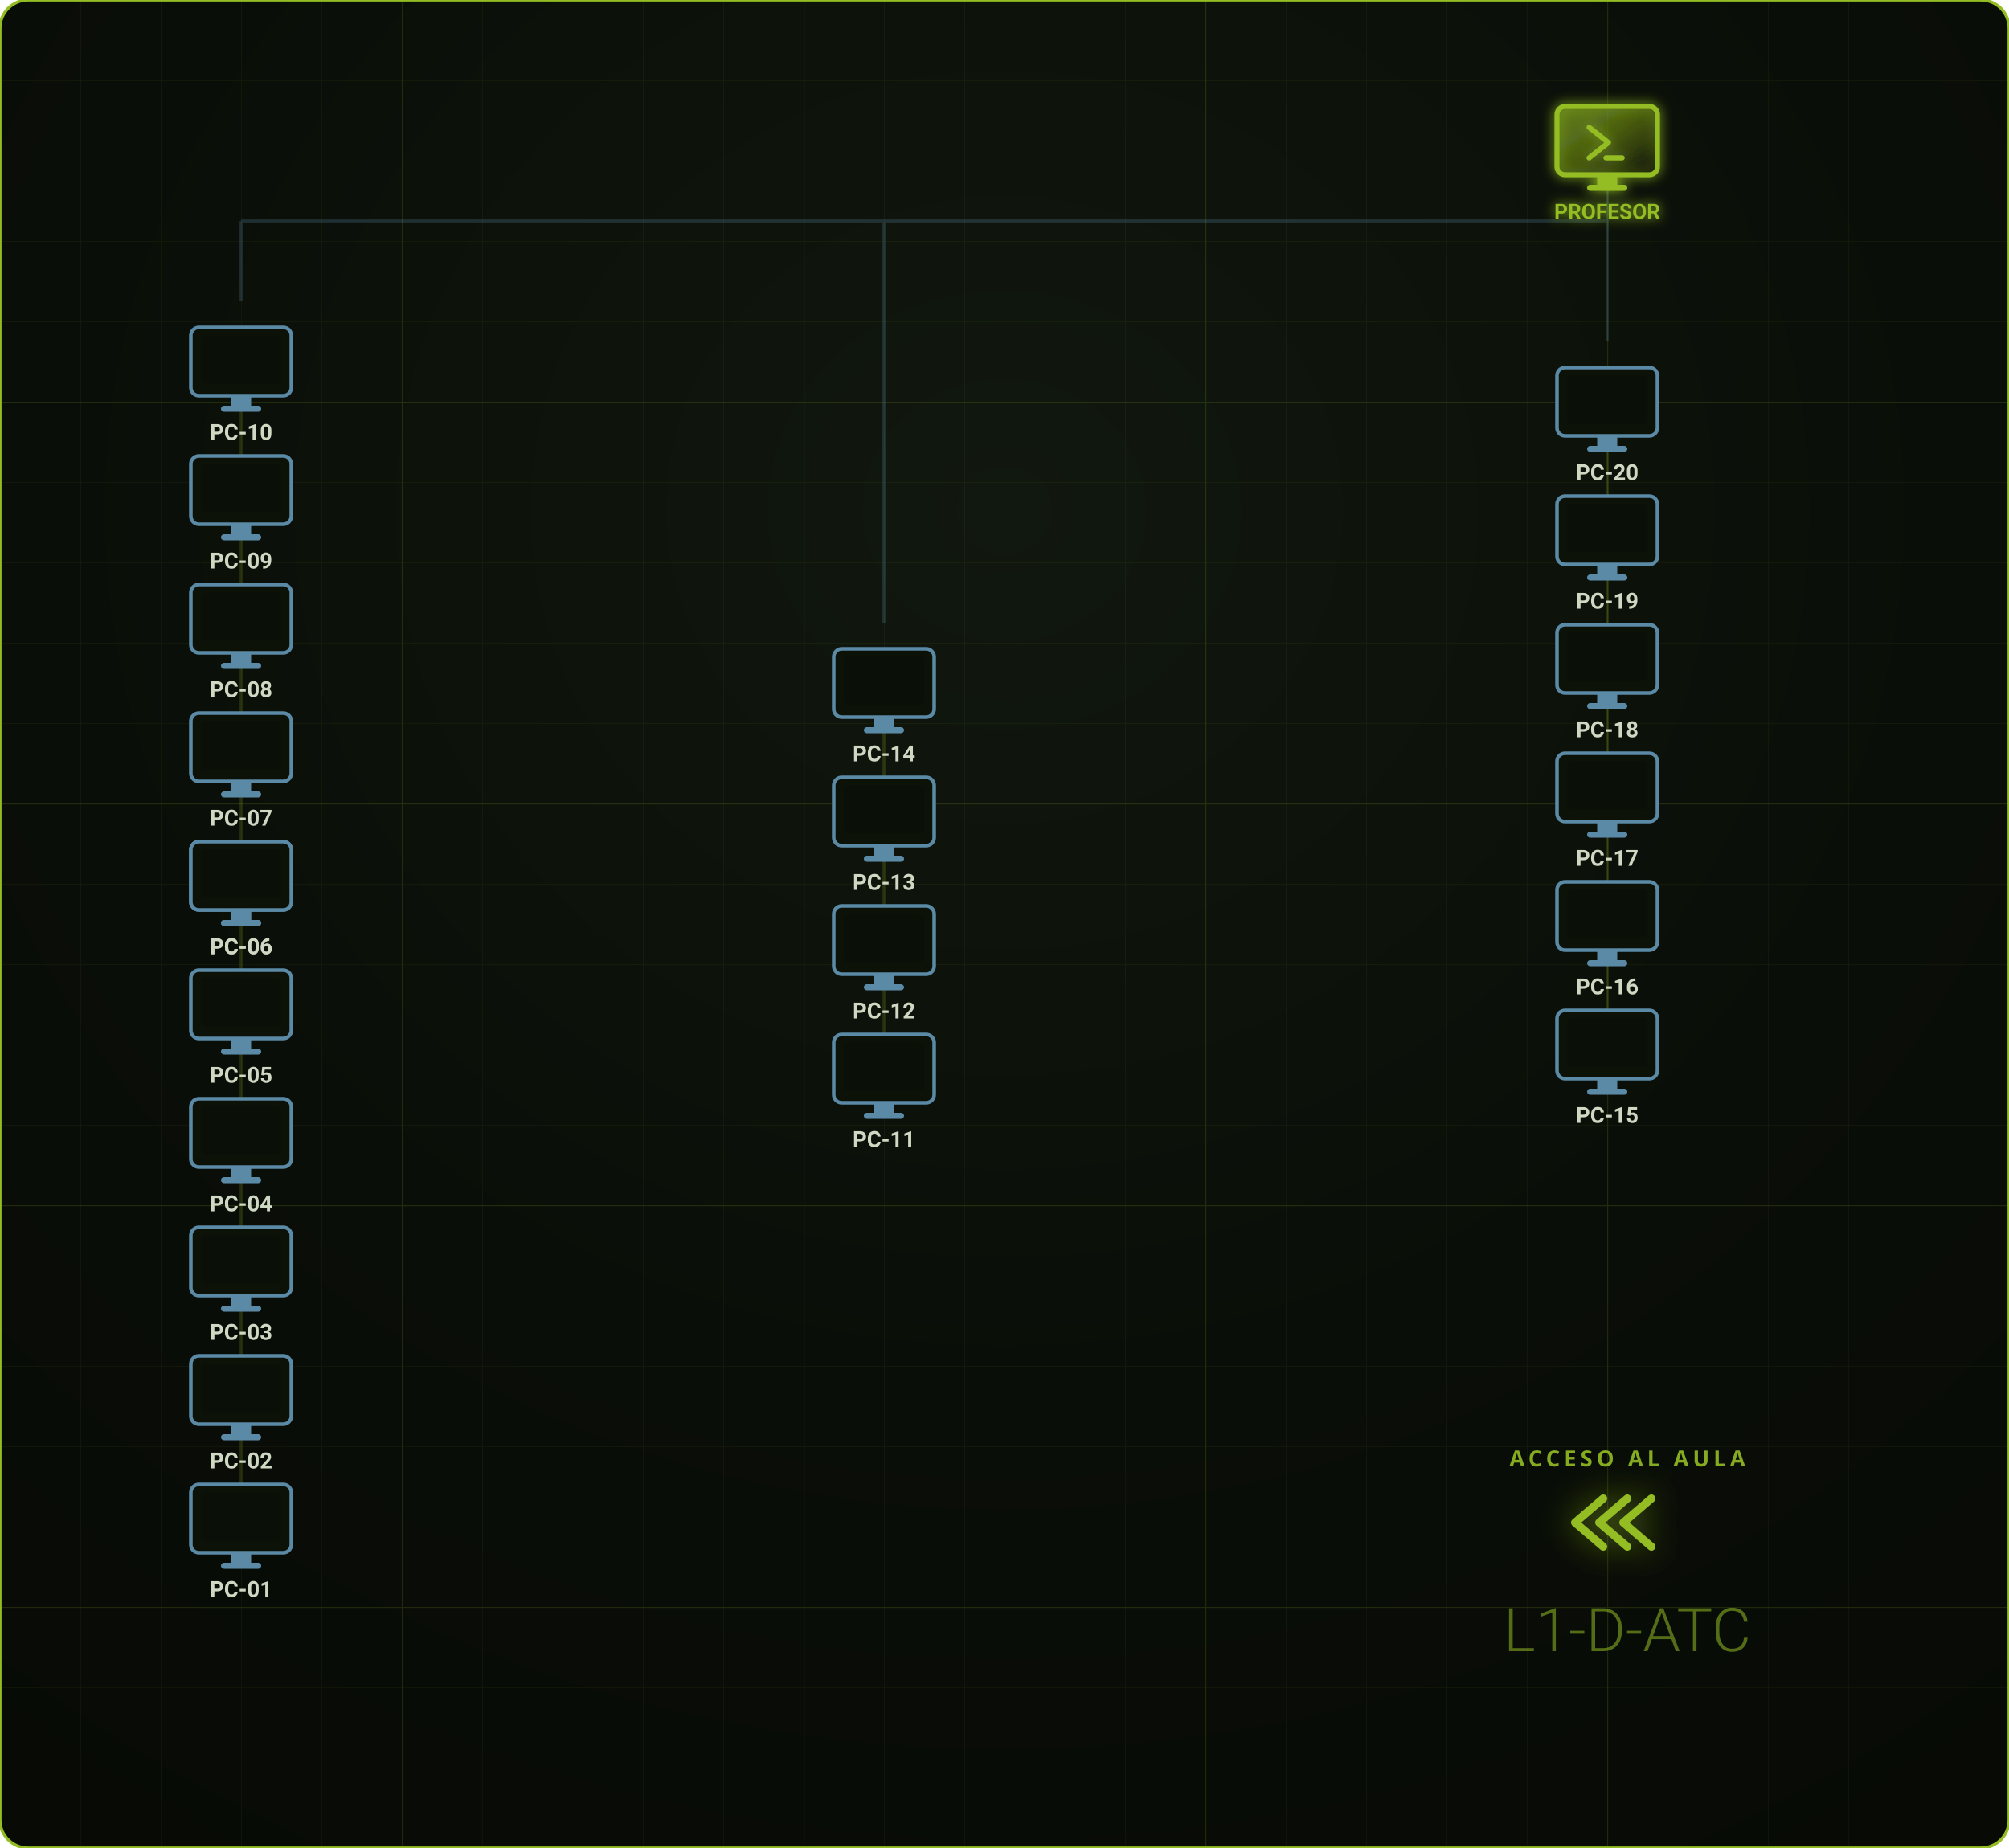
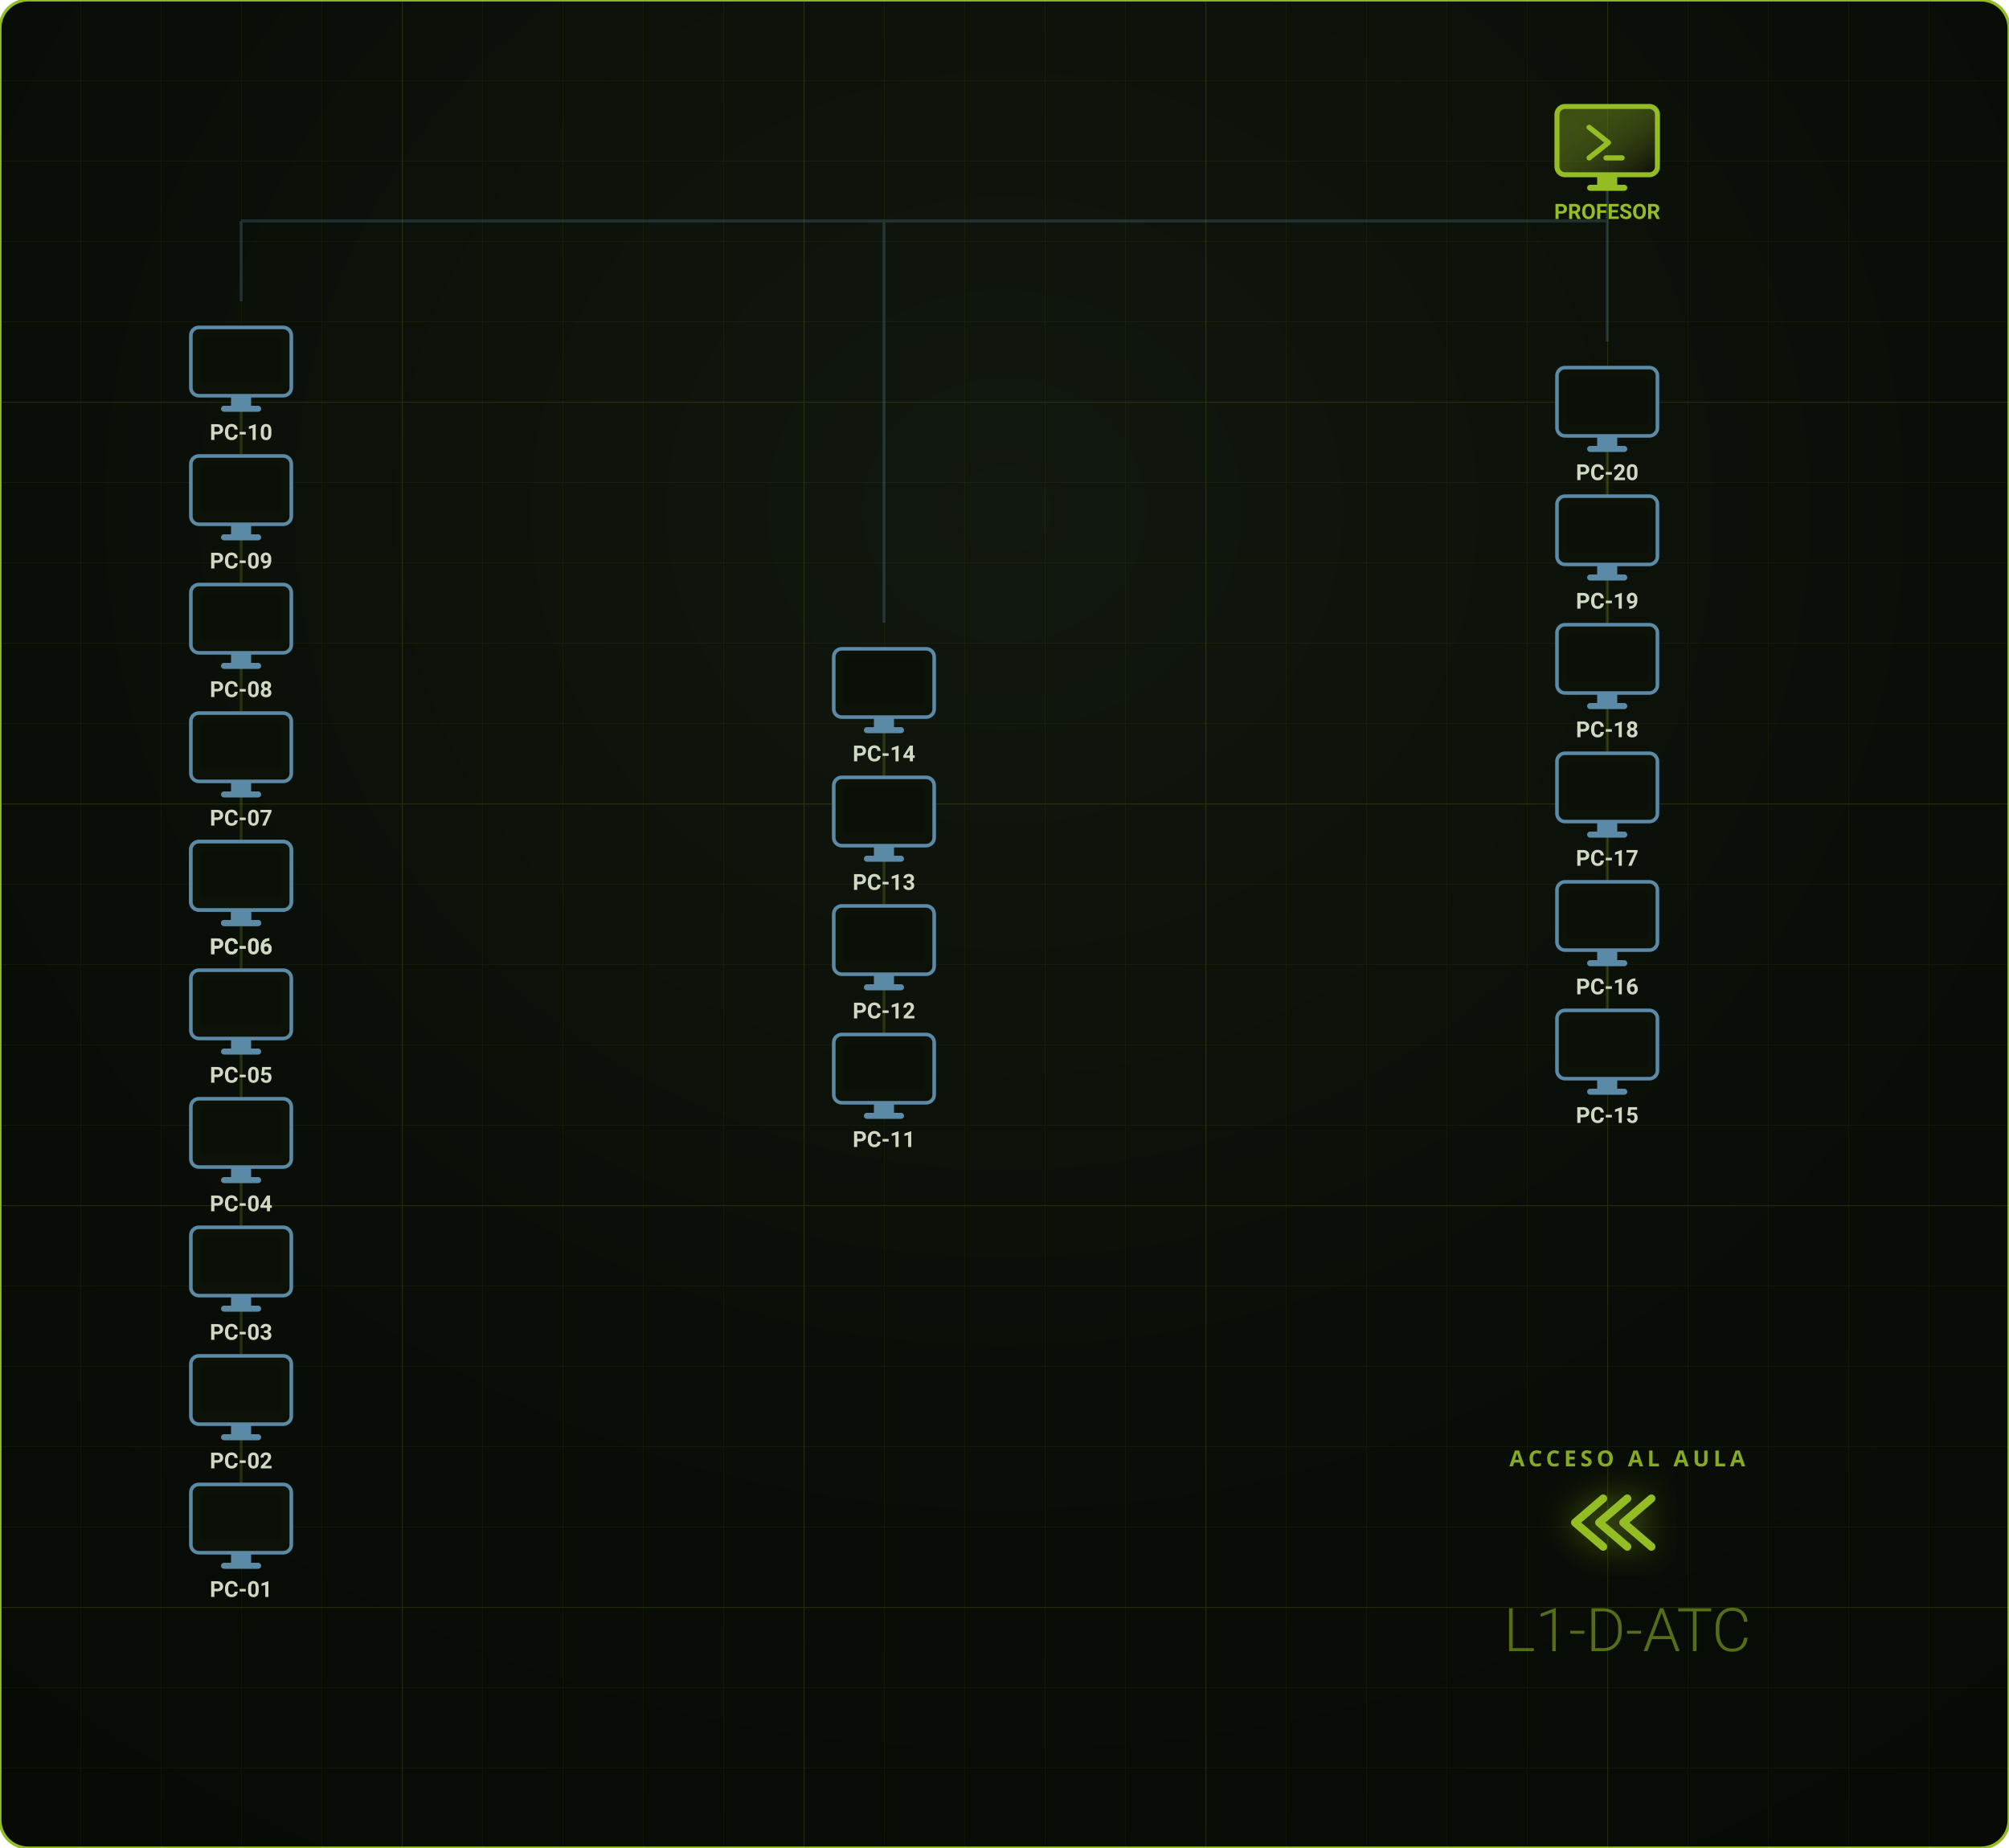
<svg xmlns="http://www.w3.org/2000/svg" viewBox="0 0 1000 920" font-family="system-ui, -apple-system, 'Segoe UI', Roboto, sans-serif" role="img" aria-label="Plano del aula L1-D-ATC: el equipo del profesor lanza un comando que se ejecuta a la vez en los 20 puestos del aula.">
  <defs>
    <radialGradient id="aulaBg" cx="50%" cy="28%" r="85%">
      <stop offset="0%" fill="#11180f" stop-color="#11180f" />
      <stop offset="55%" fill="#0a0e08" stop-color="#0a0e08" />
      <stop offset="100%" fill="#070a05" stop-color="#070a05" />
    </radialGradient>
    <linearGradient id="profGrad" x1="0%" y1="0%" x2="100%" y2="100%">
      <stop offset="0%" stop-color="rgba(147,189,34,0.35)" />
      <stop offset="100%" stop-color="rgba(10,10,10,0.92)" />
    </linearGradient>
-     <filter id="aulaSoft" x="-60%" y="-60%" width="220%" height="220%">
-       <feGaussianBlur stdDeviation="3" result="b" />
-       <feMerge>
-         <feMergeNode in="b" />
-         <feMergeNode in="SourceGraphic" />
-       </feMerge>
-     </filter>
    <pattern id="aulaGrid" width="40" height="40" patternUnits="userSpaceOnUse">
      <path d="M 40 0 L 0 0 0 40" fill="none" stroke="#93BD22" stroke-width="0.6" opacity="0.08" />
    </pattern>
    <pattern id="aulaGridMajor" width="200" height="200" patternUnits="userSpaceOnUse">
      <path d="M 200 0 L 0 0 0 200" fill="none" stroke="#93BD22" stroke-width="1" opacity="0.12" />
    </pattern>
  </defs>
  <rect width="1000" height="920" rx="14" fill="url(#aulaBg)" stroke="#93BD22" stroke-width="1.5" />
  <rect width="1000" height="920" rx="14" fill="url(#aulaGrid)" />
  <rect width="1000" height="920" rx="14" fill="url(#aulaGridMajor)" />
  <g stroke="#5b8aa6" stroke-width="1.5" opacity="0.25">
    <path d="M800,87 L800,110 L120,110" fill="none" />
    <path d="M120,110 L120,150" fill="none" />
    <path d="M440,110 L440,310" fill="none" />
    <path d="M800,110 L800,170" fill="none" />
  </g>
  <g>
    <line x1="120" y1="163" x2="120" y2="739" stroke="#93BD22" stroke-width="1.5" opacity="0.18" />
    <line x1="440" y1="323" x2="440" y2="515" stroke="#93BD22" stroke-width="1.5" opacity="0.18" />
    <line x1="800" y1="183" x2="800" y2="503" stroke="#93BD22" stroke-width="1.5" opacity="0.18" />
  </g>
  <g>
    <g opacity="0">
      <path d="M-6,-6 L6,0 L-6,6" fill="none" stroke="#93BD22" stroke-width="3" stroke-linecap="round" stroke-linejoin="round" style="filter: drop-shadow(0 0 6px rgba(147,189,34,0.9));" />
      <animateMotion dur="8s" repeatCount="indefinite" keyPoints="0;1;1" keyTimes="0;0.31;1" calcMode="linear" rotate="auto" path="M800,87 L800,110 L120,110 L120,150" />
      <animate attributeName="opacity" values="0;1;1;0;0" keyTimes="0;0.02;0.29;0.32;1" dur="8s" repeatCount="indefinite" />
    </g>
    <g opacity="0">
      <path d="M-6,-6 L6,0 L-6,6" fill="none" stroke="#93BD22" stroke-width="3" stroke-linecap="round" stroke-linejoin="round" style="filter: drop-shadow(0 0 6px rgba(147,189,34,0.9));" />
      <animateMotion dur="8s" repeatCount="indefinite" keyPoints="0;1;1" keyTimes="0;0.31;1" calcMode="linear" rotate="auto" path="M800,87 L800,110 L440,110 L440,310" />
      <animate attributeName="opacity" values="0;1;1;0;0" keyTimes="0;0.02;0.29;0.32;1" dur="8s" repeatCount="indefinite" />
    </g>
    <g opacity="0">
      <path d="M-6,-6 L6,0 L-6,6" fill="none" stroke="#93BD22" stroke-width="3" stroke-linecap="round" stroke-linejoin="round" style="filter: drop-shadow(0 0 6px rgba(147,189,34,0.9));" />
      <animateMotion dur="8s" repeatCount="indefinite" keyPoints="0;1;1" keyTimes="0;0.31;1" calcMode="linear" rotate="auto" path="M800,87 L800,110 L800,170" />
      <animate attributeName="opacity" values="0;1;1;0;0" keyTimes="0;0.02;0.29;0.32;1" dur="8s" repeatCount="indefinite" />
    </g>
  </g>
  <g transform="translate(95,163)">
    <rect x="0" y="0" width="50" height="34" rx="4" fill="#0c1208" stroke="#5b8aa6" stroke-width="1.8">
      <animate attributeName="stroke" values="#5b8aa6;#5b8aa6;#93BD22;#93BD22;#5b8aa6;#5b8aa6" keyTimes="0;0.31;0.34;0.70;0.74;1" dur="8s" repeatCount="indefinite" />
    </rect>
    <rect x="5" y="4" width="40" height="24" rx="2" fill="#0a0f08">
      <animate attributeName="fill" values="#0a0f08;#0a0f08;#1a2e0a;#1a2e0a;#0a0f08;#0a0f08" keyTimes="0;0.31;0.34;0.70;0.74;1" dur="8s" repeatCount="indefinite" />
    </rect>
    <path d="M18.0 15.0 l4 4 l9 -9" fill="none" stroke="#93BD22" stroke-width="2.5" stroke-linecap="round" stroke-linejoin="round" opacity="0">
      <animate attributeName="opacity" values="0;0;1;1;0;0" keyTimes="0;0.32;0.35;0.70;0.73;1" dur="8s" repeatCount="indefinite" />
    </path>
    <rect x="20" y="34" width="10" height="5" fill="#5b8aa6" />
    <rect x="15" y="39" width="20" height="3" rx="1.5" fill="#5b8aa6" />
    <text x="25" y="56" text-anchor="middle" fill="#cfd8c2" font-size="11" font-weight="600">PC-10</text>
  </g>
  <g transform="translate(95,227)">
    <rect x="0" y="0" width="50" height="34" rx="4" fill="#0c1208" stroke="#5b8aa6" stroke-width="1.8">
      <animate attributeName="stroke" values="#5b8aa6;#5b8aa6;#93BD22;#93BD22;#5b8aa6;#5b8aa6" keyTimes="0;0.31;0.34;0.70;0.74;1" dur="8s" repeatCount="indefinite" />
    </rect>
    <rect x="5" y="4" width="40" height="24" rx="2" fill="#0a0f08">
      <animate attributeName="fill" values="#0a0f08;#0a0f08;#1a2e0a;#1a2e0a;#0a0f08;#0a0f08" keyTimes="0;0.31;0.34;0.70;0.74;1" dur="8s" repeatCount="indefinite" />
    </rect>
    <path d="M18.0 15.0 l4 4 l9 -9" fill="none" stroke="#93BD22" stroke-width="2.5" stroke-linecap="round" stroke-linejoin="round" opacity="0">
      <animate attributeName="opacity" values="0;0;1;1;0;0" keyTimes="0;0.32;0.35;0.70;0.73;1" dur="8s" repeatCount="indefinite" />
    </path>
    <rect x="20" y="34" width="10" height="5" fill="#5b8aa6" />
    <rect x="15" y="39" width="20" height="3" rx="1.5" fill="#5b8aa6" />
    <text x="25" y="56" text-anchor="middle" fill="#cfd8c2" font-size="11" font-weight="600">PC-09</text>
  </g>
  <g transform="translate(95,291)">
    <rect x="0" y="0" width="50" height="34" rx="4" fill="#0c1208" stroke="#5b8aa6" stroke-width="1.8">
      <animate attributeName="stroke" values="#5b8aa6;#5b8aa6;#93BD22;#93BD22;#5b8aa6;#5b8aa6" keyTimes="0;0.31;0.34;0.70;0.74;1" dur="8s" repeatCount="indefinite" />
    </rect>
    <rect x="5" y="4" width="40" height="24" rx="2" fill="#0a0f08">
      <animate attributeName="fill" values="#0a0f08;#0a0f08;#1a2e0a;#1a2e0a;#0a0f08;#0a0f08" keyTimes="0;0.31;0.34;0.70;0.74;1" dur="8s" repeatCount="indefinite" />
    </rect>
    <path d="M18.0 15.0 l4 4 l9 -9" fill="none" stroke="#93BD22" stroke-width="2.5" stroke-linecap="round" stroke-linejoin="round" opacity="0">
      <animate attributeName="opacity" values="0;0;1;1;0;0" keyTimes="0;0.32;0.35;0.70;0.73;1" dur="8s" repeatCount="indefinite" />
    </path>
    <rect x="20" y="34" width="10" height="5" fill="#5b8aa6" />
    <rect x="15" y="39" width="20" height="3" rx="1.5" fill="#5b8aa6" />
    <text x="25" y="56" text-anchor="middle" fill="#cfd8c2" font-size="11" font-weight="600">PC-08</text>
  </g>
  <g transform="translate(95,355)">
    <rect x="0" y="0" width="50" height="34" rx="4" fill="#0c1208" stroke="#5b8aa6" stroke-width="1.8">
      <animate attributeName="stroke" values="#5b8aa6;#5b8aa6;#93BD22;#93BD22;#5b8aa6;#5b8aa6" keyTimes="0;0.31;0.34;0.70;0.74;1" dur="8s" repeatCount="indefinite" />
    </rect>
    <rect x="5" y="4" width="40" height="24" rx="2" fill="#0a0f08">
      <animate attributeName="fill" values="#0a0f08;#0a0f08;#1a2e0a;#1a2e0a;#0a0f08;#0a0f08" keyTimes="0;0.31;0.34;0.70;0.74;1" dur="8s" repeatCount="indefinite" />
    </rect>
    <path d="M18.0 15.0 l4 4 l9 -9" fill="none" stroke="#93BD22" stroke-width="2.5" stroke-linecap="round" stroke-linejoin="round" opacity="0">
      <animate attributeName="opacity" values="0;0;1;1;0;0" keyTimes="0;0.32;0.35;0.70;0.73;1" dur="8s" repeatCount="indefinite" />
    </path>
    <rect x="20" y="34" width="10" height="5" fill="#5b8aa6" />
    <rect x="15" y="39" width="20" height="3" rx="1.5" fill="#5b8aa6" />
    <text x="25" y="56" text-anchor="middle" fill="#cfd8c2" font-size="11" font-weight="600">PC-07</text>
  </g>
  <g transform="translate(95,419)">
    <rect x="0" y="0" width="50" height="34" rx="4" fill="#0c1208" stroke="#5b8aa6" stroke-width="1.8">
      <animate attributeName="stroke" values="#5b8aa6;#5b8aa6;#93BD22;#93BD22;#5b8aa6;#5b8aa6" keyTimes="0;0.31;0.34;0.70;0.74;1" dur="8s" repeatCount="indefinite" />
    </rect>
    <rect x="5" y="4" width="40" height="24" rx="2" fill="#0a0f08">
      <animate attributeName="fill" values="#0a0f08;#0a0f08;#1a2e0a;#1a2e0a;#0a0f08;#0a0f08" keyTimes="0;0.31;0.34;0.70;0.74;1" dur="8s" repeatCount="indefinite" />
    </rect>
    <path d="M18.0 15.0 l4 4 l9 -9" fill="none" stroke="#93BD22" stroke-width="2.5" stroke-linecap="round" stroke-linejoin="round" opacity="0">
      <animate attributeName="opacity" values="0;0;1;1;0;0" keyTimes="0;0.32;0.35;0.70;0.73;1" dur="8s" repeatCount="indefinite" />
    </path>
    <rect x="20" y="34" width="10" height="5" fill="#5b8aa6" />
    <rect x="15" y="39" width="20" height="3" rx="1.5" fill="#5b8aa6" />
    <text x="25" y="56" text-anchor="middle" fill="#cfd8c2" font-size="11" font-weight="600">PC-06</text>
  </g>
  <g transform="translate(95,419)">
    <rect x="0" y="0" width="50" height="34" rx="4" fill="#0c1208" stroke="#5b8aa6" stroke-width="1.8">
      <animate attributeName="stroke" values="#5b8aa6;#5b8aa6;#93BD22;#93BD22;#5b8aa6;#5b8aa6" keyTimes="0;0.31;0.34;0.70;0.74;1" dur="8s" repeatCount="indefinite" />
    </rect>
    <rect x="5" y="4" width="40" height="24" rx="2" fill="#0a0f08">
      <animate attributeName="fill" values="#0a0f08;#0a0f08;#1a2e0a;#1a2e0a;#0a0f08;#0a0f08" keyTimes="0;0.31;0.34;0.70;0.74;1" dur="8s" repeatCount="indefinite" />
    </rect>
    <path d="M18.0 15.0 l4 4 l9 -9" fill="none" stroke="#93BD22" stroke-width="2.5" stroke-linecap="round" stroke-linejoin="round" opacity="0">
      <animate attributeName="opacity" values="0;0;1;1;0;0" keyTimes="0;0.32;0.35;0.70;0.73;1" dur="8s" repeatCount="indefinite" />
    </path>
    <rect x="20" y="34" width="10" height="5" fill="#5b8aa6" />
    <rect x="15" y="39" width="20" height="3" rx="1.5" fill="#5b8aa6" />
    <text x="25" y="56" text-anchor="middle" fill="#cfd8c2" font-size="11" font-weight="600">PC-06</text>
  </g>
  <g transform="translate(95,483)">
    <rect x="0" y="0" width="50" height="34" rx="4" fill="#0c1208" stroke="#5b8aa6" stroke-width="1.8">
      <animate attributeName="stroke" values="#5b8aa6;#5b8aa6;#93BD22;#93BD22;#5b8aa6;#5b8aa6" keyTimes="0;0.31;0.34;0.70;0.74;1" dur="8s" repeatCount="indefinite" />
    </rect>
    <rect x="5" y="4" width="40" height="24" rx="2" fill="#0a0f08">
      <animate attributeName="fill" values="#0a0f08;#0a0f08;#1a2e0a;#1a2e0a;#0a0f08;#0a0f08" keyTimes="0;0.31;0.34;0.70;0.74;1" dur="8s" repeatCount="indefinite" />
    </rect>
    <path d="M18.0 15.0 l4 4 l9 -9" fill="none" stroke="#93BD22" stroke-width="2.5" stroke-linecap="round" stroke-linejoin="round" opacity="0">
      <animate attributeName="opacity" values="0;0;1;1;0;0" keyTimes="0;0.32;0.35;0.70;0.73;1" dur="8s" repeatCount="indefinite" />
    </path>
    <rect x="20" y="34" width="10" height="5" fill="#5b8aa6" />
    <rect x="15" y="39" width="20" height="3" rx="1.5" fill="#5b8aa6" />
    <text x="25" y="56" text-anchor="middle" fill="#cfd8c2" font-size="11" font-weight="600">PC-05</text>
  </g>
  <g transform="translate(95,547)">
    <rect x="0" y="0" width="50" height="34" rx="4" fill="#0c1208" stroke="#5b8aa6" stroke-width="1.8">
      <animate attributeName="stroke" values="#5b8aa6;#5b8aa6;#93BD22;#93BD22;#5b8aa6;#5b8aa6" keyTimes="0;0.31;0.34;0.70;0.74;1" dur="8s" repeatCount="indefinite" />
    </rect>
    <rect x="5" y="4" width="40" height="24" rx="2" fill="#0a0f08">
      <animate attributeName="fill" values="#0a0f08;#0a0f08;#1a2e0a;#1a2e0a;#0a0f08;#0a0f08" keyTimes="0;0.31;0.34;0.70;0.74;1" dur="8s" repeatCount="indefinite" />
    </rect>
    <path d="M18.0 15.0 l4 4 l9 -9" fill="none" stroke="#93BD22" stroke-width="2.5" stroke-linecap="round" stroke-linejoin="round" opacity="0">
      <animate attributeName="opacity" values="0;0;1;1;0;0" keyTimes="0;0.32;0.35;0.70;0.73;1" dur="8s" repeatCount="indefinite" />
    </path>
    <rect x="20" y="34" width="10" height="5" fill="#5b8aa6" />
    <rect x="15" y="39" width="20" height="3" rx="1.5" fill="#5b8aa6" />
    <text x="25" y="56" text-anchor="middle" fill="#cfd8c2" font-size="11" font-weight="600">PC-04</text>
  </g>
  <g transform="translate(95,611)">
    <rect x="0" y="0" width="50" height="34" rx="4" fill="#0c1208" stroke="#5b8aa6" stroke-width="1.8">
      <animate attributeName="stroke" values="#5b8aa6;#5b8aa6;#93BD22;#93BD22;#5b8aa6;#5b8aa6" keyTimes="0;0.31;0.34;0.70;0.74;1" dur="8s" repeatCount="indefinite" />
    </rect>
    <rect x="5" y="4" width="40" height="24" rx="2" fill="#0a0f08">
      <animate attributeName="fill" values="#0a0f08;#0a0f08;#1a2e0a;#1a2e0a;#0a0f08;#0a0f08" keyTimes="0;0.31;0.34;0.70;0.74;1" dur="8s" repeatCount="indefinite" />
    </rect>
    <path d="M18.0 15.0 l4 4 l9 -9" fill="none" stroke="#93BD22" stroke-width="2.5" stroke-linecap="round" stroke-linejoin="round" opacity="0">
      <animate attributeName="opacity" values="0;0;1;1;0;0" keyTimes="0;0.32;0.35;0.70;0.73;1" dur="8s" repeatCount="indefinite" />
    </path>
    <rect x="20" y="34" width="10" height="5" fill="#5b8aa6" />
    <rect x="15" y="39" width="20" height="3" rx="1.5" fill="#5b8aa6" />
    <text x="25" y="56" text-anchor="middle" fill="#cfd8c2" font-size="11" font-weight="600">PC-03</text>
  </g>
  <g transform="translate(95,675)">
    <rect x="0" y="0" width="50" height="34" rx="4" fill="#0c1208" stroke="#5b8aa6" stroke-width="1.8">
      <animate attributeName="stroke" values="#5b8aa6;#5b8aa6;#93BD22;#93BD22;#5b8aa6;#5b8aa6" keyTimes="0;0.31;0.34;0.70;0.74;1" dur="8s" repeatCount="indefinite" />
    </rect>
    <rect x="5" y="4" width="40" height="24" rx="2" fill="#0a0f08">
      <animate attributeName="fill" values="#0a0f08;#0a0f08;#1a2e0a;#1a2e0a;#0a0f08;#0a0f08" keyTimes="0;0.31;0.34;0.70;0.74;1" dur="8s" repeatCount="indefinite" />
    </rect>
    <path d="M18.0 15.0 l4 4 l9 -9" fill="none" stroke="#93BD22" stroke-width="2.5" stroke-linecap="round" stroke-linejoin="round" opacity="0">
      <animate attributeName="opacity" values="0;0;1;1;0;0" keyTimes="0;0.32;0.35;0.70;0.73;1" dur="8s" repeatCount="indefinite" />
    </path>
    <rect x="20" y="34" width="10" height="5" fill="#5b8aa6" />
    <rect x="15" y="39" width="20" height="3" rx="1.5" fill="#5b8aa6" />
    <text x="25" y="56" text-anchor="middle" fill="#cfd8c2" font-size="11" font-weight="600">PC-02</text>
  </g>
  <g transform="translate(95,739)">
    <rect x="0" y="0" width="50" height="34" rx="4" fill="#0c1208" stroke="#5b8aa6" stroke-width="1.8">
      <animate attributeName="stroke" values="#5b8aa6;#5b8aa6;#93BD22;#93BD22;#5b8aa6;#5b8aa6" keyTimes="0;0.31;0.34;0.70;0.74;1" dur="8s" repeatCount="indefinite" />
    </rect>
    <rect x="5" y="4" width="40" height="24" rx="2" fill="#0a0f08">
      <animate attributeName="fill" values="#0a0f08;#0a0f08;#1a2e0a;#1a2e0a;#0a0f08;#0a0f08" keyTimes="0;0.31;0.34;0.70;0.74;1" dur="8s" repeatCount="indefinite" />
    </rect>
    <path d="M18.0 15.0 l4 4 l9 -9" fill="none" stroke="#93BD22" stroke-width="2.5" stroke-linecap="round" stroke-linejoin="round" opacity="0">
      <animate attributeName="opacity" values="0;0;1;1;0;0" keyTimes="0;0.32;0.35;0.70;0.73;1" dur="8s" repeatCount="indefinite" />
    </path>
    <rect x="20" y="34" width="10" height="5" fill="#5b8aa6" />
    <rect x="15" y="39" width="20" height="3" rx="1.5" fill="#5b8aa6" />
    <text x="25" y="56" text-anchor="middle" fill="#cfd8c2" font-size="11" font-weight="600">PC-01</text>
  </g>
  <g transform="translate(415,323)">
    <rect x="0" y="0" width="50" height="34" rx="4" fill="#0c1208" stroke="#5b8aa6" stroke-width="1.8">
      <animate attributeName="stroke" values="#5b8aa6;#5b8aa6;#93BD22;#93BD22;#5b8aa6;#5b8aa6" keyTimes="0;0.31;0.34;0.70;0.74;1" dur="8s" repeatCount="indefinite" />
    </rect>
    <rect x="5" y="4" width="40" height="24" rx="2" fill="#0a0f08">
      <animate attributeName="fill" values="#0a0f08;#0a0f08;#1a2e0a;#1a2e0a;#0a0f08;#0a0f08" keyTimes="0;0.31;0.34;0.70;0.74;1" dur="8s" repeatCount="indefinite" />
    </rect>
    <path d="M18.0 15.0 l4 4 l9 -9" fill="none" stroke="#93BD22" stroke-width="2.5" stroke-linecap="round" stroke-linejoin="round" opacity="0">
      <animate attributeName="opacity" values="0;0;1;1;0;0" keyTimes="0;0.32;0.35;0.70;0.73;1" dur="8s" repeatCount="indefinite" />
    </path>
    <rect x="20" y="34" width="10" height="5" fill="#5b8aa6" />
    <rect x="15" y="39" width="20" height="3" rx="1.5" fill="#5b8aa6" />
    <text x="25" y="56" text-anchor="middle" fill="#cfd8c2" font-size="11" font-weight="600">PC-14</text>
  </g>
  <g transform="translate(415,387)">
    <rect x="0" y="0" width="50" height="34" rx="4" fill="#0c1208" stroke="#5b8aa6" stroke-width="1.8">
      <animate attributeName="stroke" values="#5b8aa6;#5b8aa6;#93BD22;#93BD22;#5b8aa6;#5b8aa6" keyTimes="0;0.31;0.34;0.70;0.74;1" dur="8s" repeatCount="indefinite" />
    </rect>
    <rect x="5" y="4" width="40" height="24" rx="2" fill="#0a0f08">
      <animate attributeName="fill" values="#0a0f08;#0a0f08;#1a2e0a;#1a2e0a;#0a0f08;#0a0f08" keyTimes="0;0.31;0.34;0.70;0.74;1" dur="8s" repeatCount="indefinite" />
    </rect>
    <path d="M18.0 15.0 l4 4 l9 -9" fill="none" stroke="#93BD22" stroke-width="2.5" stroke-linecap="round" stroke-linejoin="round" opacity="0">
      <animate attributeName="opacity" values="0;0;1;1;0;0" keyTimes="0;0.32;0.35;0.70;0.73;1" dur="8s" repeatCount="indefinite" />
    </path>
    <rect x="20" y="34" width="10" height="5" fill="#5b8aa6" />
    <rect x="15" y="39" width="20" height="3" rx="1.5" fill="#5b8aa6" />
    <text x="25" y="56" text-anchor="middle" fill="#cfd8c2" font-size="11" font-weight="600">PC-13</text>
  </g>
  <g transform="translate(415,451)">
    <rect x="0" y="0" width="50" height="34" rx="4" fill="#0c1208" stroke="#5b8aa6" stroke-width="1.8">
      <animate attributeName="stroke" values="#5b8aa6;#5b8aa6;#93BD22;#93BD22;#5b8aa6;#5b8aa6" keyTimes="0;0.31;0.34;0.70;0.74;1" dur="8s" repeatCount="indefinite" />
    </rect>
    <rect x="5" y="4" width="40" height="24" rx="2" fill="#0a0f08">
      <animate attributeName="fill" values="#0a0f08;#0a0f08;#1a2e0a;#1a2e0a;#0a0f08;#0a0f08" keyTimes="0;0.31;0.34;0.70;0.74;1" dur="8s" repeatCount="indefinite" />
    </rect>
    <path d="M18.0 15.0 l4 4 l9 -9" fill="none" stroke="#93BD22" stroke-width="2.5" stroke-linecap="round" stroke-linejoin="round" opacity="0">
      <animate attributeName="opacity" values="0;0;1;1;0;0" keyTimes="0;0.32;0.35;0.70;0.73;1" dur="8s" repeatCount="indefinite" />
    </path>
    <rect x="20" y="34" width="10" height="5" fill="#5b8aa6" />
    <rect x="15" y="39" width="20" height="3" rx="1.5" fill="#5b8aa6" />
    <text x="25" y="56" text-anchor="middle" fill="#cfd8c2" font-size="11" font-weight="600">PC-12</text>
  </g>
  <g transform="translate(415,515)">
    <rect x="0" y="0" width="50" height="34" rx="4" fill="#0c1208" stroke="#5b8aa6" stroke-width="1.8">
      <animate attributeName="stroke" values="#5b8aa6;#5b8aa6;#93BD22;#93BD22;#5b8aa6;#5b8aa6" keyTimes="0;0.31;0.34;0.70;0.74;1" dur="8s" repeatCount="indefinite" />
    </rect>
    <rect x="5" y="4" width="40" height="24" rx="2" fill="#0a0f08">
      <animate attributeName="fill" values="#0a0f08;#0a0f08;#1a2e0a;#1a2e0a;#0a0f08;#0a0f08" keyTimes="0;0.31;0.34;0.70;0.74;1" dur="8s" repeatCount="indefinite" />
    </rect>
    <path d="M18.0 15.0 l4 4 l9 -9" fill="none" stroke="#93BD22" stroke-width="2.5" stroke-linecap="round" stroke-linejoin="round" opacity="0">
      <animate attributeName="opacity" values="0;0;1;1;0;0" keyTimes="0;0.32;0.35;0.70;0.73;1" dur="8s" repeatCount="indefinite" />
    </path>
    <rect x="20" y="34" width="10" height="5" fill="#5b8aa6" />
    <rect x="15" y="39" width="20" height="3" rx="1.5" fill="#5b8aa6" />
    <text x="25" y="56" text-anchor="middle" fill="#cfd8c2" font-size="11" font-weight="600">PC-11</text>
  </g>
  <g transform="translate(775,183)">
    <rect x="0" y="0" width="50" height="34" rx="4" fill="#0c1208" stroke="#5b8aa6" stroke-width="1.8">
      <animate attributeName="stroke" values="#5b8aa6;#5b8aa6;#93BD22;#93BD22;#5b8aa6;#5b8aa6" keyTimes="0;0.31;0.34;0.70;0.74;1" dur="8s" repeatCount="indefinite" />
    </rect>
    <rect x="5" y="4" width="40" height="24" rx="2" fill="#0a0f08">
      <animate attributeName="fill" values="#0a0f08;#0a0f08;#1a2e0a;#1a2e0a;#0a0f08;#0a0f08" keyTimes="0;0.31;0.34;0.70;0.74;1" dur="8s" repeatCount="indefinite" />
    </rect>
    <path d="M18.0 15.0 l4 4 l9 -9" fill="none" stroke="#93BD22" stroke-width="2.5" stroke-linecap="round" stroke-linejoin="round" opacity="0">
      <animate attributeName="opacity" values="0;0;1;1;0;0" keyTimes="0;0.32;0.35;0.70;0.73;1" dur="8s" repeatCount="indefinite" />
    </path>
    <rect x="20" y="34" width="10" height="5" fill="#5b8aa6" />
    <rect x="15" y="39" width="20" height="3" rx="1.5" fill="#5b8aa6" />
    <text x="25" y="56" text-anchor="middle" fill="#cfd8c2" font-size="11" font-weight="600">PC-20</text>
  </g>
  <g transform="translate(775,247)">
    <rect x="0" y="0" width="50" height="34" rx="4" fill="#0c1208" stroke="#5b8aa6" stroke-width="1.8">
      <animate attributeName="stroke" values="#5b8aa6;#5b8aa6;#93BD22;#93BD22;#5b8aa6;#5b8aa6" keyTimes="0;0.31;0.34;0.70;0.74;1" dur="8s" repeatCount="indefinite" />
    </rect>
    <rect x="5" y="4" width="40" height="24" rx="2" fill="#0a0f08">
      <animate attributeName="fill" values="#0a0f08;#0a0f08;#1a2e0a;#1a2e0a;#0a0f08;#0a0f08" keyTimes="0;0.31;0.34;0.70;0.74;1" dur="8s" repeatCount="indefinite" />
    </rect>
    <path d="M18.0 15.0 l4 4 l9 -9" fill="none" stroke="#93BD22" stroke-width="2.5" stroke-linecap="round" stroke-linejoin="round" opacity="0">
      <animate attributeName="opacity" values="0;0;1;1;0;0" keyTimes="0;0.32;0.35;0.70;0.73;1" dur="8s" repeatCount="indefinite" />
    </path>
    <rect x="20" y="34" width="10" height="5" fill="#5b8aa6" />
    <rect x="15" y="39" width="20" height="3" rx="1.5" fill="#5b8aa6" />
    <text x="25" y="56" text-anchor="middle" fill="#cfd8c2" font-size="11" font-weight="600">PC-19</text>
  </g>
  <g transform="translate(775,311)">
    <rect x="0" y="0" width="50" height="34" rx="4" fill="#0c1208" stroke="#5b8aa6" stroke-width="1.8">
      <animate attributeName="stroke" values="#5b8aa6;#5b8aa6;#93BD22;#93BD22;#5b8aa6;#5b8aa6" keyTimes="0;0.31;0.34;0.70;0.74;1" dur="8s" repeatCount="indefinite" />
    </rect>
    <rect x="5" y="4" width="40" height="24" rx="2" fill="#0a0f08">
      <animate attributeName="fill" values="#0a0f08;#0a0f08;#1a2e0a;#1a2e0a;#0a0f08;#0a0f08" keyTimes="0;0.31;0.34;0.70;0.74;1" dur="8s" repeatCount="indefinite" />
    </rect>
    <path d="M18.0 15.0 l4 4 l9 -9" fill="none" stroke="#93BD22" stroke-width="2.5" stroke-linecap="round" stroke-linejoin="round" opacity="0">
      <animate attributeName="opacity" values="0;0;1;1;0;0" keyTimes="0;0.32;0.35;0.70;0.73;1" dur="8s" repeatCount="indefinite" />
    </path>
    <rect x="20" y="34" width="10" height="5" fill="#5b8aa6" />
    <rect x="15" y="39" width="20" height="3" rx="1.5" fill="#5b8aa6" />
    <text x="25" y="56" text-anchor="middle" fill="#cfd8c2" font-size="11" font-weight="600">PC-18</text>
  </g>
  <g transform="translate(775,375)">
    <rect x="0" y="0" width="50" height="34" rx="4" fill="#0c1208" stroke="#5b8aa6" stroke-width="1.8">
      <animate attributeName="stroke" values="#5b8aa6;#5b8aa6;#93BD22;#93BD22;#5b8aa6;#5b8aa6" keyTimes="0;0.31;0.34;0.70;0.74;1" dur="8s" repeatCount="indefinite" />
    </rect>
    <rect x="5" y="4" width="40" height="24" rx="2" fill="#0a0f08">
      <animate attributeName="fill" values="#0a0f08;#0a0f08;#1a2e0a;#1a2e0a;#0a0f08;#0a0f08" keyTimes="0;0.31;0.34;0.70;0.74;1" dur="8s" repeatCount="indefinite" />
    </rect>
    <path d="M18.0 15.0 l4 4 l9 -9" fill="none" stroke="#93BD22" stroke-width="2.5" stroke-linecap="round" stroke-linejoin="round" opacity="0">
      <animate attributeName="opacity" values="0;0;1;1;0;0" keyTimes="0;0.32;0.35;0.70;0.73;1" dur="8s" repeatCount="indefinite" />
    </path>
    <rect x="20" y="34" width="10" height="5" fill="#5b8aa6" />
    <rect x="15" y="39" width="20" height="3" rx="1.5" fill="#5b8aa6" />
    <text x="25" y="56" text-anchor="middle" fill="#cfd8c2" font-size="11" font-weight="600">PC-17</text>
  </g>
  <g transform="translate(775,439)">
    <rect x="0" y="0" width="50" height="34" rx="4" fill="#0c1208" stroke="#5b8aa6" stroke-width="1.8">
      <animate attributeName="stroke" values="#5b8aa6;#5b8aa6;#93BD22;#93BD22;#5b8aa6;#5b8aa6" keyTimes="0;0.31;0.34;0.70;0.74;1" dur="8s" repeatCount="indefinite" />
    </rect>
    <rect x="5" y="4" width="40" height="24" rx="2" fill="#0a0f08">
      <animate attributeName="fill" values="#0a0f08;#0a0f08;#1a2e0a;#1a2e0a;#0a0f08;#0a0f08" keyTimes="0;0.31;0.34;0.70;0.74;1" dur="8s" repeatCount="indefinite" />
    </rect>
    <path d="M18.0 15.0 l4 4 l9 -9" fill="none" stroke="#93BD22" stroke-width="2.5" stroke-linecap="round" stroke-linejoin="round" opacity="0">
      <animate attributeName="opacity" values="0;0;1;1;0;0" keyTimes="0;0.32;0.35;0.70;0.73;1" dur="8s" repeatCount="indefinite" />
    </path>
    <rect x="20" y="34" width="10" height="5" fill="#5b8aa6" />
    <rect x="15" y="39" width="20" height="3" rx="1.5" fill="#5b8aa6" />
    <text x="25" y="56" text-anchor="middle" fill="#cfd8c2" font-size="11" font-weight="600">PC-16</text>
  </g>
  <g transform="translate(775,503)">
    <rect x="0" y="0" width="50" height="34" rx="4" fill="#0c1208" stroke="#5b8aa6" stroke-width="1.8">
      <animate attributeName="stroke" values="#5b8aa6;#5b8aa6;#93BD22;#93BD22;#5b8aa6;#5b8aa6" keyTimes="0;0.31;0.34;0.70;0.74;1" dur="8s" repeatCount="indefinite" />
    </rect>
    <rect x="5" y="4" width="40" height="24" rx="2" fill="#0a0f08">
      <animate attributeName="fill" values="#0a0f08;#0a0f08;#1a2e0a;#1a2e0a;#0a0f08;#0a0f08" keyTimes="0;0.31;0.34;0.70;0.74;1" dur="8s" repeatCount="indefinite" />
    </rect>
    <path d="M18.0 15.0 l4 4 l9 -9" fill="none" stroke="#93BD22" stroke-width="2.5" stroke-linecap="round" stroke-linejoin="round" opacity="0">
      <animate attributeName="opacity" values="0;0;1;1;0;0" keyTimes="0;0.32;0.35;0.70;0.73;1" dur="8s" repeatCount="indefinite" />
    </path>
    <rect x="20" y="34" width="10" height="5" fill="#5b8aa6" />
    <rect x="15" y="39" width="20" height="3" rx="1.5" fill="#5b8aa6" />
    <text x="25" y="56" text-anchor="middle" fill="#cfd8c2" font-size="11" font-weight="600">PC-15</text>
  </g>
-   <g transform="translate(775,53)" filter="url(#aulaSoft)">
+   <g transform="translate(775,53)">
    <rect x="0" y="0" width="50" height="34" rx="4" fill="url(#profGrad)" stroke="#93BD22" stroke-width="2.5" />
    <g transform="translate(14.0,8.0) scale(0.20)">
      <path d="M10 12 L58 50 L10 88" fill="none" stroke="#93BD22" stroke-width="13" stroke-linecap="round" stroke-linejoin="round" />
      <line x1="52" y1="88" x2="92" y2="88" stroke="#93BD22" stroke-width="13" stroke-linecap="round" />
    </g>
    <rect x="20.0" y="34" width="10" height="5" fill="#93BD22" />
    <rect x="15.0" y="39" width="20" height="3" rx="1.5" fill="#93BD22" />
    <text x="25.0" y="56" text-anchor="middle" fill="#93BD22" font-size="10.5" font-weight="700">PROFESOR</text>
  </g>
  <g transform="translate(810,730)">
    <text x="0" y="0" text-anchor="middle" fill="#93BD22" font-size="11" font-weight="bold" letter-spacing="2" font-family="sans-serif" opacity="0.9">ACCESO AL AULA</text>
    <g transform="translate(0,28)" style="filter: drop-shadow(0 0 8px rgba(147,189,34,0.6));">
      <path d="M12,-12 L-2,0 L12,12" fill="none" stroke="#93BD22" stroke-width="4" stroke-linecap="round" stroke-linejoin="round">
        <animate attributeName="opacity" values="1;0.2;1" dur="1.5s" begin="0s" repeatCount="indefinite" />
      </path>
      <path d="M0,-12 L-14,0 L0,12" fill="none" stroke="#93BD22" stroke-width="4" stroke-linecap="round" stroke-linejoin="round">
        <animate attributeName="opacity" values="1;0.2;1" dur="1.5s" begin="0.25s" repeatCount="indefinite" />
      </path>
      <path d="M-12,-12 L-26,0 L-12,12" fill="none" stroke="#93BD22" stroke-width="4" stroke-linecap="round" stroke-linejoin="round">
        <animate attributeName="opacity" values="1;0.2;1" dur="1.5s" begin="0.5s" repeatCount="indefinite" />
      </path>
    </g>
    <text x="0" y="92" text-anchor="middle" fill="#93BD22" font-size="30" font-weight="300" opacity="0.55">L1-D-ATC</text>
  </g>
</svg>
